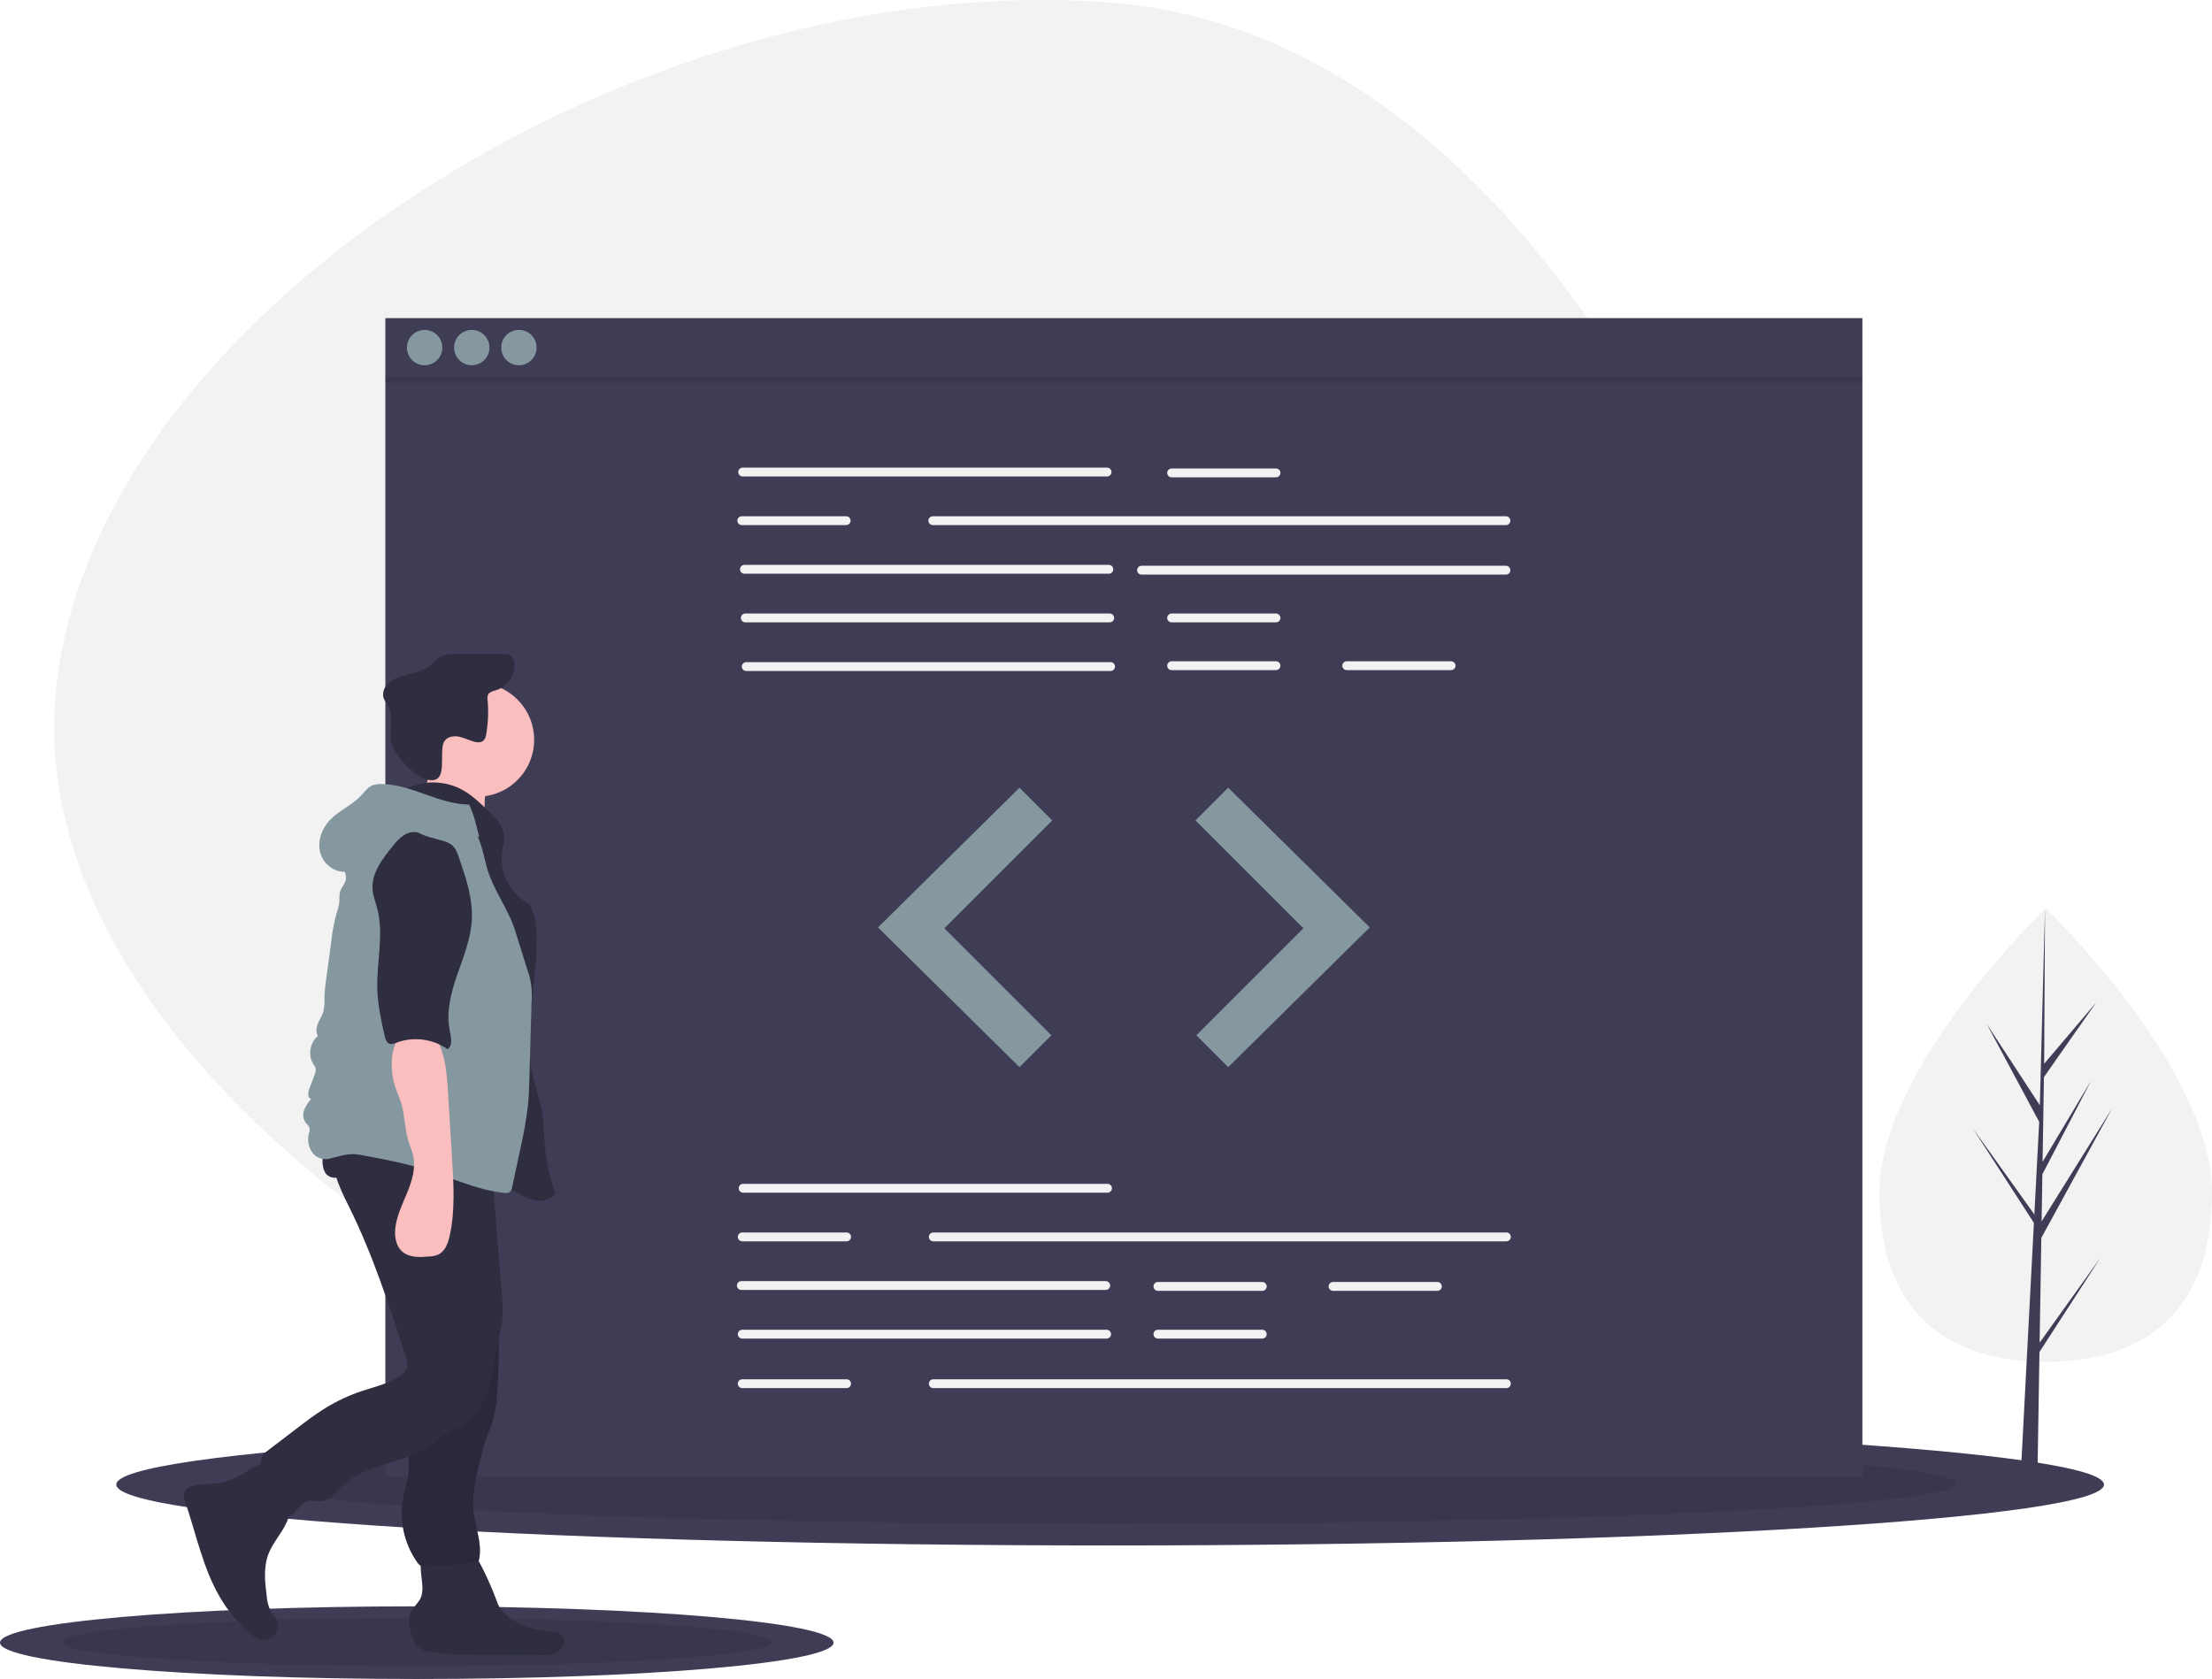
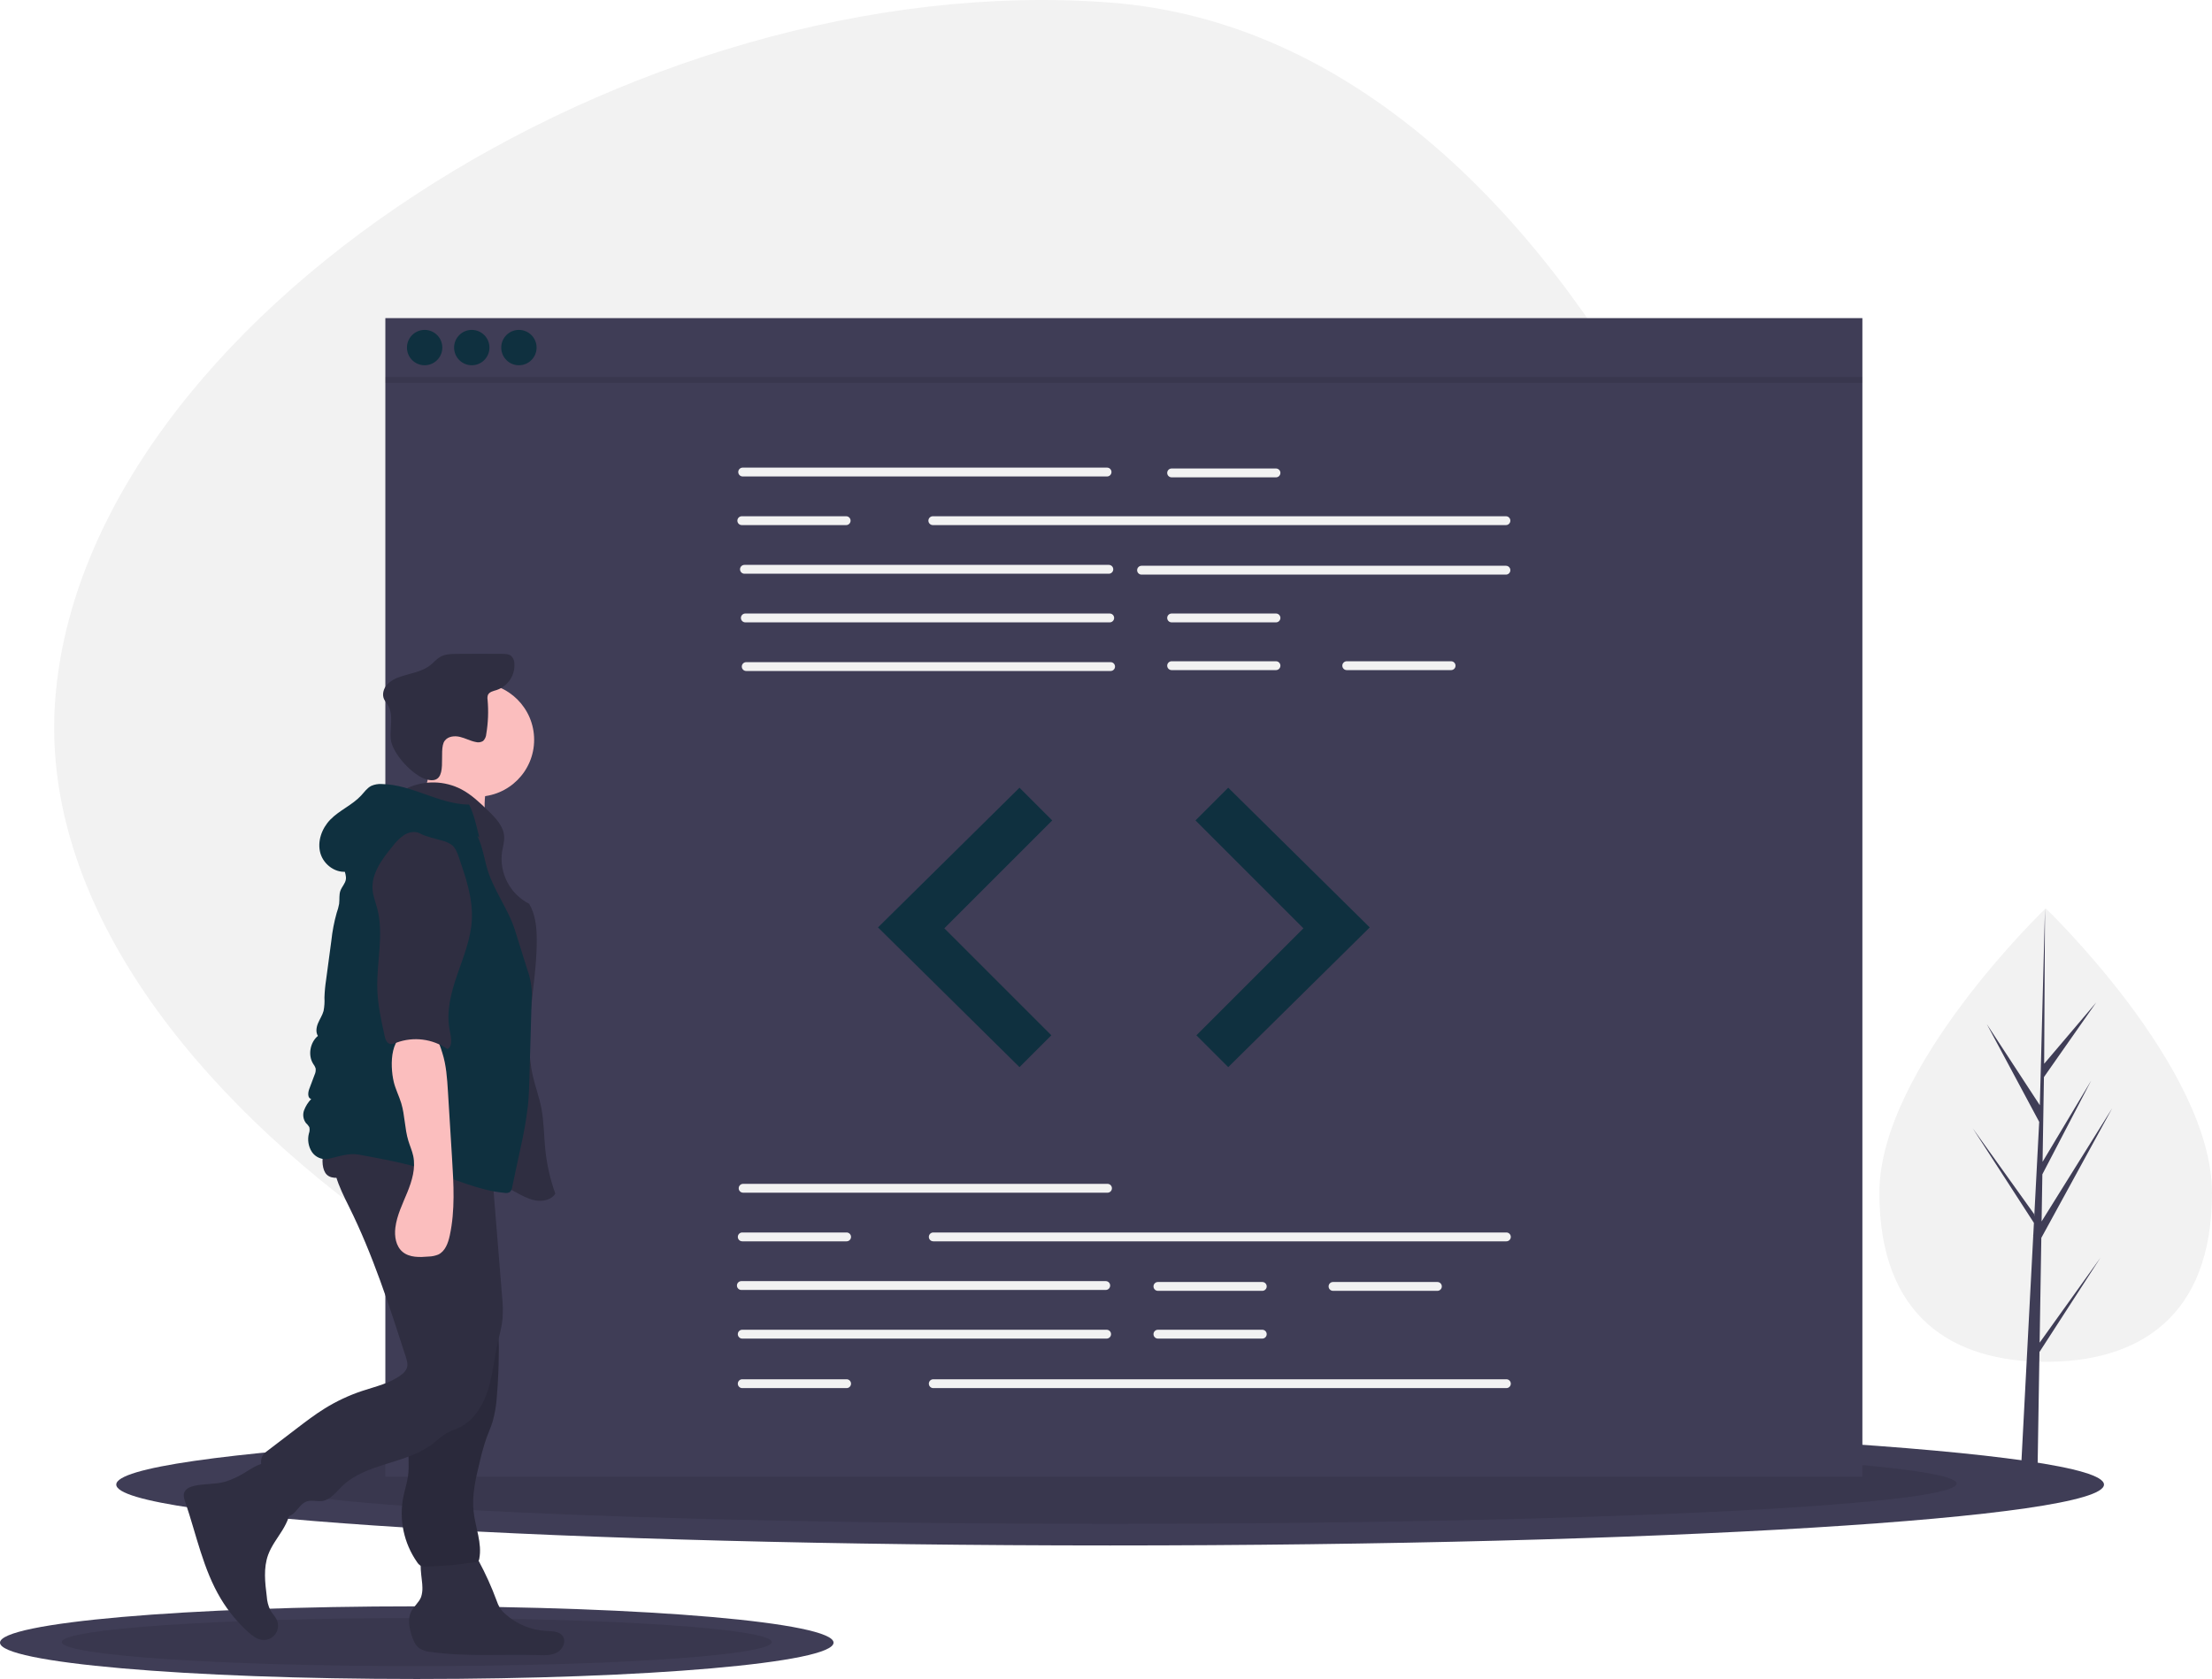
<svg xmlns="http://www.w3.org/2000/svg" id="a594ac37-6d44-4297-8862-1cbd9c01c0b7" data-name="Layer 1" width="1126.194" height="855" viewBox="0 0 1126.194 855">
  <path d="M581.768,778.438C339.369,759.991,50.297,572.172,65.014,378.781S359.7,5.358,602.099,23.805,984.031,403.667,969.314,597.058,824.166,796.885,581.768,778.438Z" transform="translate(-36.90323 -22.5)" fill="#f2f2f2" />
  <ellipse cx="565.194" cy="756" rx="506" ry="31" fill="#3f3d56" />
  <ellipse cx="565.194" cy="755.5" rx="431" ry="20.5" opacity="0.1" />
  <ellipse cx="212.194" cy="836.5" rx="212.194" ry="18.5" fill="#3f3d56" />
  <ellipse cx="212.194" cy="836.202" rx="180.742" ry="12.234" opacity="0.1" />
  <rect x="196.194" y="162" width="752" height="590" fill="#3f3d56" />
  <path d="M600.541,265.129H415.024a2.251,2.251,0,1,1,0-4.503H600.541a2.251,2.251,0,0,1,0,4.503Z" transform="translate(-36.90323 -22.5)" fill="#f2f2f2" />
  <path d="M803.62,289.895H511.835a2.251,2.251,0,0,1,0-4.503H803.62a2.251,2.251,0,1,1,0,4.503Z" transform="translate(-36.90323 -22.5)" fill="#f2f2f2" />
  <path d="M601.442,314.661H415.924a2.251,2.251,0,1,1,0-4.503H601.442a2.251,2.251,0,1,1,0,4.503Z" transform="translate(-36.90323 -22.5)" fill="#f2f2f2" />
  <path d="M803.62,315.111H618.102a2.251,2.251,0,0,1,0-4.503H803.62a2.251,2.251,0,1,1,0,4.503Z" transform="translate(-36.90323 -22.5)" fill="#f2f2f2" />
  <path d="M601.892,339.426H416.374a2.251,2.251,0,0,1,0-4.503H601.892a2.251,2.251,0,1,1,0,4.503Z" transform="translate(-36.90323 -22.5)" fill="#f2f2f2" />
  <path d="M602.342,364.192H416.825a2.251,2.251,0,0,1,0-4.503H602.342a2.251,2.251,0,1,1,0,4.503Z" transform="translate(-36.90323 -22.5)" fill="#f2f2f2" />
  <path d="M686.546,265.579H633.412a2.251,2.251,0,0,1,0-4.503h53.134a2.251,2.251,0,1,1,0,4.503Z" transform="translate(-36.90323 -22.5)" fill="#f2f2f2" />
  <path d="M686.546,339.426H633.412a2.251,2.251,0,0,1,0-4.503h53.134a2.251,2.251,0,1,1,0,4.503Z" transform="translate(-36.90323 -22.5)" fill="#f2f2f2" />
  <path d="M686.546,363.742H633.412a2.251,2.251,0,1,1,0-4.503h53.134a2.251,2.251,0,1,1,0,4.503Z" transform="translate(-36.90323 -22.5)" fill="#f2f2f2" />
  <path d="M775.702,363.742H722.569a2.251,2.251,0,0,1,0-4.503h53.134a2.251,2.251,0,1,1,0,4.503Z" transform="translate(-36.90323 -22.5)" fill="#f2f2f2" />
  <path d="M467.707,289.895H414.573a2.251,2.251,0,0,1,0-4.503h53.134a2.251,2.251,0,0,1,0,4.503Z" transform="translate(-36.90323 -22.5)" fill="#f2f2f2" />
  <path d="M600.766,629.861H415.249a2.251,2.251,0,0,1,0-4.503H600.766a2.251,2.251,0,0,1,0,4.503Z" transform="translate(-36.90323 -22.5)" fill="#f2f2f2" />
  <path d="M599.866,679.392H414.348a2.251,2.251,0,1,1,0-4.503H599.866a2.251,2.251,0,0,1,0,4.503Z" transform="translate(-36.90323 -22.5)" fill="#f2f2f2" />
  <path d="M600.316,704.158H414.798a2.251,2.251,0,1,1,0-4.503H600.316a2.251,2.251,0,1,1,0,4.503Z" transform="translate(-36.90323 -22.5)" fill="#f2f2f2" />
  <path d="M679.566,679.842H626.433a2.251,2.251,0,0,1,0-4.503h53.134a2.251,2.251,0,0,1,0,4.503Z" transform="translate(-36.90323 -22.5)" fill="#f2f2f2" />
  <path d="M679.566,704.158H626.433a2.251,2.251,0,0,1,0-4.503h53.134a2.251,2.251,0,1,1,0,4.503Z" transform="translate(-36.90323 -22.5)" fill="#f2f2f2" />
  <path d="M768.723,679.842H715.589a2.251,2.251,0,1,1,0-4.503h53.134a2.251,2.251,0,0,1,0,4.503Z" transform="translate(-36.90323 -22.5)" fill="#f2f2f2" />
  <path d="M803.845,654.626H512.06a2.251,2.251,0,0,1,0-4.503H803.845a2.251,2.251,0,0,1,0,4.503Z" transform="translate(-36.90323 -22.5)" fill="#f2f2f2" />
  <path d="M467.932,654.626H414.798a2.251,2.251,0,0,1,0-4.503H467.932a2.251,2.251,0,0,1,0,4.503Z" transform="translate(-36.90323 -22.5)" fill="#f2f2f2" />
  <path d="M803.845,729.374H512.06a2.251,2.251,0,1,1,0-4.503H803.845a2.251,2.251,0,0,1,0,4.503Z" transform="translate(-36.90323 -22.5)" fill="#f2f2f2" />
  <path d="M467.932,729.374H414.798a2.251,2.251,0,1,1,0-4.503H467.932a2.251,2.251,0,1,1,0,4.503Z" transform="translate(-36.90323 -22.5)" fill="#f2f2f2" />
-   <polygon points="519.06 401.13 447.014 472.275 519.06 543.42 535.27 527.21 480.786 472.725 535.72 417.79 519.06 401.13" fill="#86989f" />
-   <polygon points="625.327 401.13 697.373 472.275 625.327 543.42 609.117 527.21 663.602 472.725 608.667 417.79 625.327 401.13" fill="#86989f" />
-   <circle cx="216.194" cy="177" r="9" fill="#86989f" />
-   <circle cx="240.194" cy="177" r="9" fill="#86989f" />
-   <circle cx="264.194" cy="177" r="9" fill="#86989f" />
+   <polygon points="519.06 401.13 447.014 472.275 519.06 543.42 535.27 527.21 480.786 472.725 535.72 417.79 519.06 401.13" fill="#0f303f" />
+   <polygon points="625.327 401.13 697.373 472.275 625.327 543.42 609.117 527.21 663.602 472.725 608.667 417.79 625.327 401.13" fill="#0f303f" />
+   <circle cx="216.194" cy="177" r="9" fill="#0f303f" />
+   <circle cx="240.194" cy="177" r="9" fill="#0f303f" />
+   <circle cx="264.194" cy="177" r="9" fill="#0f303f" />
  <rect x="196.194" y="192" width="752" height="3" opacity="0.1" />
  <path d="M1163.097,629.954c0,63.771-37.911,86.038-84.676,86.038s-84.676-22.266-84.676-86.038,84.676-144.898,84.676-144.898S1163.097,566.182,1163.097,629.954Z" transform="translate(-36.90323 -22.5)" fill="#f2f2f2" />
  <polygon points="1038.433 683.736 1039.3 630.365 1075.391 564.338 1039.436 621.993 1039.826 597.995 1064.699 550.226 1039.929 591.645 1039.929 591.645 1040.63 548.484 1067.265 510.453 1040.74 541.697 1041.178 462.556 1038.425 567.325 1038.651 563.003 1011.571 521.552 1038.217 571.3 1035.694 619.503 1035.619 618.223 1004.4 574.602 1035.524 622.743 1035.209 628.771 1035.152 628.862 1035.178 629.357 1028.776 751.653 1037.329 751.653 1038.355 688.485 1069.404 640.461 1038.433 683.736" fill="#3f3d56" />
  <path d="M159.525,773.591a43.126,43.126,0,0,1-8.178,3.503c-5.079,1.387-10.507.878-15.637,2.063-2.1.485-4.386,1.499-5.054,3.549-.49,1.503.043,3.127.553,4.623,5.669,16.62,9.085,34.266,18.125,49.321a74.641,74.641,0,0,0,13.993,16.988c2.055,1.852,4.384,3.664,7.135,3.955a7.248,7.248,0,0,0,7.371-10.182c-.811-1.801-2.317-3.196-3.289-4.916a18.757,18.757,0,0,1-1.819-6.991c-.893-7.108-1.754-14.538.709-21.265,1.652-4.512,4.682-8.359,7.206-12.447s4.622-8.772,4.06-13.544c-.383-3.257-1.972-6.237-3.65-9.054-1.681-2.823-5.005-10.408-8.383-11.35C169.16,766.864,162.583,772.024,159.525,773.591Z" transform="translate(-36.90323 -22.5)" fill="#2f2e41" />
  <path d="M251.96,831a14.019,14.019,0,0,1-.663,4.745c-1.058,2.793-3.681,4.706-5.036,7.367-1.885,3.701-1.031,8.174.218,12.135.783,2.483,1.81,5.067,3.912,6.603a12.893,12.893,0,0,0,5.954,1.907c18.036,2.496,36.358,1.064,54.559,1.587,3.317.095,6.829.211,9.725-1.41s4.686-5.697,2.717-8.368c-1.769-2.399-5.265-2.376-8.242-2.518a33.912,33.912,0,0,1-20.913-8.615,15.112,15.112,0,0,1-2.933-3.377,20.753,20.753,0,0,1-1.534-3.518,156.799,156.799,0,0,0-9.084-20.119c-.979-1.815-2.087-3.705-3.906-4.676a10.323,10.323,0,0,0-4.239-.926c-4.536-.294-16.283-1.838-19.791,1.69C249.461,816.768,252.032,826.86,251.96,831Z" transform="translate(-36.90323 -22.5)" fill="#2f2e41" />
  <circle cx="242.971" cy="376.72" r="28.975" fill="#fbbebe" />
  <path d="M253.709,423.146c-1.723,4.614-4.647,8.947-8.9,11.43l40.075,8.175a42.453,42.453,0,0,1-.562-17.869,10.3,10.3,0,0,0,.24-4.409c-.754-2.907-4.026-4.307-6.955-4.974-7.314-1.667-13.782-2.561-20.579-5.792C254.95,413.263,255.241,419.045,253.709,423.146Z" transform="translate(-36.90323 -22.5)" fill="#fbbebe" />
  <path d="M244.474,423.727a31.338,31.338,0,0,1,27.313.714c5.138,2.707,9.392,6.794,13.572,10.826,3.853,3.717,7.962,7.972,8.236,13.319.132,2.59-.676,5.123-1.084,7.684a25.766,25.766,0,0,0,13.78,26.469c3.184,5.303,3.841,11.729,3.889,17.914.185,23.436-7.209,47.161-1.93,69.995,1.239,5.361,3.162,10.554,4.232,15.951,1.387,6.991,1.318,14.18,2.044,21.27a95.266,95.266,0,0,0,5.113,22.495c-1.744,2.774-5.374,3.837-8.642,3.613s-6.325-1.643-9.242-3.136c-14.123-7.227-27.059-16.757-41.687-22.9-9.678-4.064-19.987-6.595-29.376-11.288s-18.12-12.142-20.99-22.238c-1.241-4.365-1.318-8.965-1.385-13.503-.285-19.114-.55-38.436,3.61-57.094,3.669-16.454,10.741-32.194,12.284-48.981.502-5.464.513-11.314,3.566-15.873C232.091,432.52,241.409,430.851,244.474,423.727Z" transform="translate(-36.90323 -22.5)" fill="#2f2e41" />
  <path d="M263.395,399.629c1.707-2.227,5-2.531,7.728-1.872s5.243,2.064,7.997,2.599a4.675,4.675,0,0,0,3.743-.526,5.444,5.444,0,0,0,1.615-3.57,68.163,68.163,0,0,0,.671-17.38,5.147,5.147,0,0,1,.159-2.437c.682-1.643,2.763-2.035,4.462-2.562a13.316,13.316,0,0,0,9.013-13.633,5.421,5.421,0,0,0-1.657-3.741c-1.175-.958-2.82-1.016-4.336-1.029q-11.683-.094-23.367.006c-2.883.025-5.91.096-8.409,1.533-1.848,1.063-3.222,2.773-4.88,4.112-4.326,3.491-10.178,4.201-15.441,5.991a15.308,15.308,0,0,0-6.768,4.036c-1.75,2-2.592,4.973-1.493,7.393a26.252,26.252,0,0,0,1.887,2.904c3.105,4.964,1.038,11.403,1.501,17.24.579,7.288,11.365,19.112,18.679,20.836C266.308,422.311,259.486,404.414,263.395,399.629Z" transform="translate(-36.90323 -22.5)" fill="#2f2e41" />
  <path d="M247.037,719.183c.745,5.322,1.701,10.662,1.445,16.029-.357,7.494-3.059,14.714-3.559,22.199-.373,5.591.49,11.242-.287,16.791-.497,3.553-1.656,6.978-2.373,10.494a43.395,43.395,0,0,0,6.973,33.265,5.448,5.448,0,0,0,2.023,1.961,5.714,5.714,0,0,0,2.508.332,179.947,179.947,0,0,0,25.17-2.287,2.414,2.414,0,0,0,1.616-.713,2.266,2.266,0,0,0,.351-.954c1.544-7.936-1.977-15.893-2.872-23.928-.956-8.58,1.103-17.177,3.146-25.565a113.548,113.548,0,0,1,3.467-12.228c.988-2.697,2.181-5.321,3.037-8.063a61.46,61.46,0,0,0,2.202-13.203q.892-10.575.945-21.199a88.958,88.958,0,0,0-1.665-20.01c-1.878-8.338-5.724-16.081-9.536-23.73a15.029,15.029,0,0,0-5.618,2.67,125.38,125.38,0,0,1-15.35,8.481c-3.567,1.657-10.522,2.833-12.786,6.286-2.232,3.405-.792,10.351-.621,14.106Q245.694,709.584,247.037,719.183Z" transform="translate(-36.90323 -22.5)" fill="#2f2e41" />
  <path d="M247.037,719.183c.745,5.322,1.701,10.662,1.445,16.029-.357,7.494-3.059,14.714-3.559,22.199-.373,5.591.49,11.242-.287,16.791-.497,3.553-1.656,6.978-2.373,10.494a43.395,43.395,0,0,0,6.973,33.265,5.448,5.448,0,0,0,2.023,1.961,5.714,5.714,0,0,0,2.508.332,179.947,179.947,0,0,0,25.17-2.287,2.414,2.414,0,0,0,1.616-.713,2.266,2.266,0,0,0,.351-.954c1.544-7.936-1.977-15.893-2.872-23.928-.956-8.58,1.103-17.177,3.146-25.565a113.548,113.548,0,0,1,3.467-12.228c.988-2.697,2.181-5.321,3.037-8.063a61.46,61.46,0,0,0,2.202-13.203q.892-10.575.945-21.199a88.958,88.958,0,0,0-1.665-20.01c-1.878-8.338-5.724-16.081-9.536-23.73a15.029,15.029,0,0,0-5.618,2.67,125.38,125.38,0,0,1-15.35,8.481c-3.567,1.657-10.522,2.833-12.786,6.286-2.232,3.405-.792,10.351-.621,14.106Q245.694,709.584,247.037,719.183Z" transform="translate(-36.90323 -22.5)" opacity="0.1" />
  <path d="M207.864,605.518c-3.848,10.359,1.808,21.554,6.722,31.452,12.106,24.386,20.513,50.407,28.874,76.317.626,1.941,1.252,4.058.554,5.974a7.825,7.825,0,0,1-2.822,3.347c-5.765,4.379-13.107,5.939-19.975,8.23a90.184,90.184,0,0,0-18.943,8.88c-4.977,3.084-9.639,6.644-14.292,10.197l-14.812,11.312a9.903,9.903,0,0,0-2.476,2.397c-1.429,2.241-.843,5.167-.132,7.728a131.432,131.432,0,0,0,7.252,19.792,6.911,6.911,0,0,0,2.63,3.447c2.312,1.242,5.14-.405,6.905-2.347s3.292-4.359,5.781-5.193c2.486-.833,5.222.176,7.818-.189,4.199-.589,6.986-4.457,10.013-7.426,12.365-12.131,33.01-11.251,46.612-21.977a59.228,59.228,0,0,1,6.231-4.868c2.3-1.359,4.907-2.105,7.293-3.307,7.257-3.654,11.819-11.209,14.262-18.957s3.141-15.928,4.897-23.861c.908-4.101,2.103-8.158,2.507-12.338a66.094,66.094,0,0,0-.253-11.666L287.604,621.748c-.4-4.943-.8-9.892-1.576-14.791-14.577.521-29.143,1.108-43.728,1.28C230.695,608.374,218.876,609.186,207.864,605.518Z" transform="translate(-36.90323 -22.5)" fill="#2f2e41" />
  <path d="M202.506,619.721c1.977,3.18,6.79,3.114,10.104,1.371s5.889-4.673,9.211-6.401c4.464-2.323,9.746-2.235,14.776-2.093,7.964.225,16.025.464,23.687,2.647,7.925,2.257,15.64,6.603,23.834,5.736,1.426-.151,2.985-.56,3.761-1.766a5.544,5.544,0,0,0,.62-2.836l.268-7.159a6.464,6.464,0,0,0-.57-3.625,6.082,6.082,0,0,0-2.716-2.079c-11.663-5.646-24.965-6.697-37.915-7.141q-9.875-.338-19.757-.278c-5.591.034-12.303-.775-17.739.719C202.774,598.82,198.805,613.769,202.506,619.721Z" transform="translate(-36.90323 -22.5)" fill="#2f2e41" />
-   <path d="M275.742,432.226c-15.282-.135-29.131-10.223-44.412-10.468a11.514,11.514,0,0,0-5.393.93c-2.129,1.073-3.529,3.147-5.147,4.898-4.518,4.893-11.061,7.505-15.703,12.281-4.352,4.478-6.773,11.15-5.055,17.153s8.204,10.608,14.279,9.165A36.801,36.801,0,0,1,228.65,446.706a72.887,72.887,0,0,1,11.205-5.882c6.868-3.112,14.548-6.283,21.718-3.95a30.638,30.638,0,0,1,7.409,4.04l11.954,8.03C279.543,443.45,278.29,437.288,275.742,432.226Z" transform="translate(-36.90323 -22.5)" fill="#86989f" />
-   <path d="M212.552,460.874c-2.029,2.532.894,6.2.447,9.413-.297,2.135-2.054,3.765-2.786,5.793-.758,2.1-.356,4.427-.643,6.641a28.489,28.489,0,0,1-1.275,4.73,84.975,84.975,0,0,0-2.686,14.026l-2.675,19.976a75.681,75.681,0,0,0-.846,9.078,27.107,27.107,0,0,1-.452,6.787c-.592,2.183-1.904,4.093-2.786,6.175s-1.291,4.602-.099,6.524c-3.991,3.325-5.178,9.854-2.387,14.235a7.899,7.899,0,0,1,1.23,2.265,5.82,5.82,0,0,1-.542,3.34l-2.705,7.207c-.692,1.845-.911,4.653,1.014,5.074a17.006,17.006,0,0,0-3.651,5.767,6.866,6.866,0,0,0,.972,6.506,8.289,8.289,0,0,1,1.694,2.056,5.473,5.473,0,0,1-.196,3.243,11.906,11.906,0,0,0,1.473,9.333,8.371,8.371,0,0,0,8.418,3.609c5.41-1.22,10.272-3.147,15.728-2.146,11.746,2.155,23.53,4.32,34.906,7.952,12.984,4.145,25.556,10.224,39.126,11.5a3.798,3.798,0,0,0,2.617-.407,3.931,3.931,0,0,0,1.21-2.488q2.097-9.832,4.194-19.665a202.363,202.363,0,0,0,3.855-22.028c.477-4.781.614-9.589.749-14.392l1.081-38.231a38.197,38.197,0,0,0-2.2-16.62l-6.217-19.848c-3.548-11.327-11.688-21.371-14.586-32.882-1.834-7.285-3.189-15.103-8.108-20.781-7.012-8.095-19.145-9.354-29.764-7.962-4.797.629-9.636,1.714-13.785,4.202-4.798,2.877-8.333,7.409-11.753,11.836C218.305,454.343,215.436,457.276,212.552,460.874Z" transform="translate(-36.90323 -22.5)" fill="#86989f" />
+   <path d="M275.742,432.226c-15.282-.135-29.131-10.223-44.412-10.468a11.514,11.514,0,0,0-5.393.93c-2.129,1.073-3.529,3.147-5.147,4.898-4.518,4.893-11.061,7.505-15.703,12.281-4.352,4.478-6.773,11.15-5.055,17.153s8.204,10.608,14.279,9.165A36.801,36.801,0,0,1,228.65,446.706a72.887,72.887,0,0,1,11.205-5.882c6.868-3.112,14.548-6.283,21.718-3.95a30.638,30.638,0,0,1,7.409,4.04l11.954,8.03C279.543,443.45,278.29,437.288,275.742,432.226Z" transform="translate(-36.90323 -22.5)" fill="#0f303f" />
+   <path d="M212.552,460.874c-2.029,2.532.894,6.2.447,9.413-.297,2.135-2.054,3.765-2.786,5.793-.758,2.1-.356,4.427-.643,6.641a28.489,28.489,0,0,1-1.275,4.73,84.975,84.975,0,0,0-2.686,14.026l-2.675,19.976a75.681,75.681,0,0,0-.846,9.078,27.107,27.107,0,0,1-.452,6.787c-.592,2.183-1.904,4.093-2.786,6.175s-1.291,4.602-.099,6.524c-3.991,3.325-5.178,9.854-2.387,14.235a7.899,7.899,0,0,1,1.23,2.265,5.82,5.82,0,0,1-.542,3.34l-2.705,7.207c-.692,1.845-.911,4.653,1.014,5.074a17.006,17.006,0,0,0-3.651,5.767,6.866,6.866,0,0,0,.972,6.506,8.289,8.289,0,0,1,1.694,2.056,5.473,5.473,0,0,1-.196,3.243,11.906,11.906,0,0,0,1.473,9.333,8.371,8.371,0,0,0,8.418,3.609c5.41-1.22,10.272-3.147,15.728-2.146,11.746,2.155,23.53,4.32,34.906,7.952,12.984,4.145,25.556,10.224,39.126,11.5a3.798,3.798,0,0,0,2.617-.407,3.931,3.931,0,0,0,1.21-2.488q2.097-9.832,4.194-19.665a202.363,202.363,0,0,0,3.855-22.028c.477-4.781.614-9.589.749-14.392l1.081-38.231a38.197,38.197,0,0,0-2.2-16.62l-6.217-19.848c-3.548-11.327-11.688-21.371-14.586-32.882-1.834-7.285-3.189-15.103-8.108-20.781-7.012-8.095-19.145-9.354-29.764-7.962-4.797.629-9.636,1.714-13.785,4.202-4.798,2.877-8.333,7.409-11.753,11.836C218.305,454.343,215.436,457.276,212.552,460.874Z" transform="translate(-36.90323 -22.5)" fill="#0f303f" />
  <path d="M237.347,573.323c.875,3.773,2.712,7.251,3.837,10.957,1.884,6.209,1.724,12.896,3.605,19.106.789,2.606,1.933,5.109,2.5,7.773,1.321,6.211-.608,12.636-3.003,18.516s-5.313,11.678-6.091,17.98c-.548,4.438.239,9.45,3.66,12.331,3.552,2.99,8.713,2.788,13.339,2.39a14.016,14.016,0,0,0,4.841-1.008c3.538-1.674,5.028-5.86,5.855-9.685,2.771-12.819,1.98-26.106,1.174-39.197l-2.106-34.234c-.405-6.591-.84-13.318-2.871-19.646-.739-2.302-2.026-6.954-4.129-8.424-2.083-1.456-8.03-1.521-10.609-1.642C235.251,547.97,235.387,564.856,237.347,573.323Z" transform="translate(-36.90323 -22.5)" fill="#fbbebe" />
  <path d="M250.751,446.923c-2.471-1.294-5.584-.736-7.972.704a24.568,24.568,0,0,0-5.972,5.798c-5.339,6.517-10.991,13.995-10.199,22.382.297,3.145,1.501,6.121,2.317,9.172,3.579,13.38-.379,27.53.075,41.373.262,7.999,2.003,15.866,3.736,23.679.354,1.595.92,3.44,2.463,3.977,1.159.403,2.41-.115,3.557-.551A28.371,28.371,0,0,1,264.721,556.731c2.865-1.529,1.791-6.363,1.149-9.546-1.908-9.458.682-19.214,3.828-28.335s6.911-18.23,7.432-27.865c.591-10.916-3.029-21.571-6.6-31.903-.779-2.255-1.631-4.62-3.439-6.178a13.665,13.665,0,0,0-5.203-2.377C258.096,449.406,254.255,448.758,250.751,446.923Z" transform="translate(-36.90323 -22.5)" fill="#2f2e41" />
</svg>
